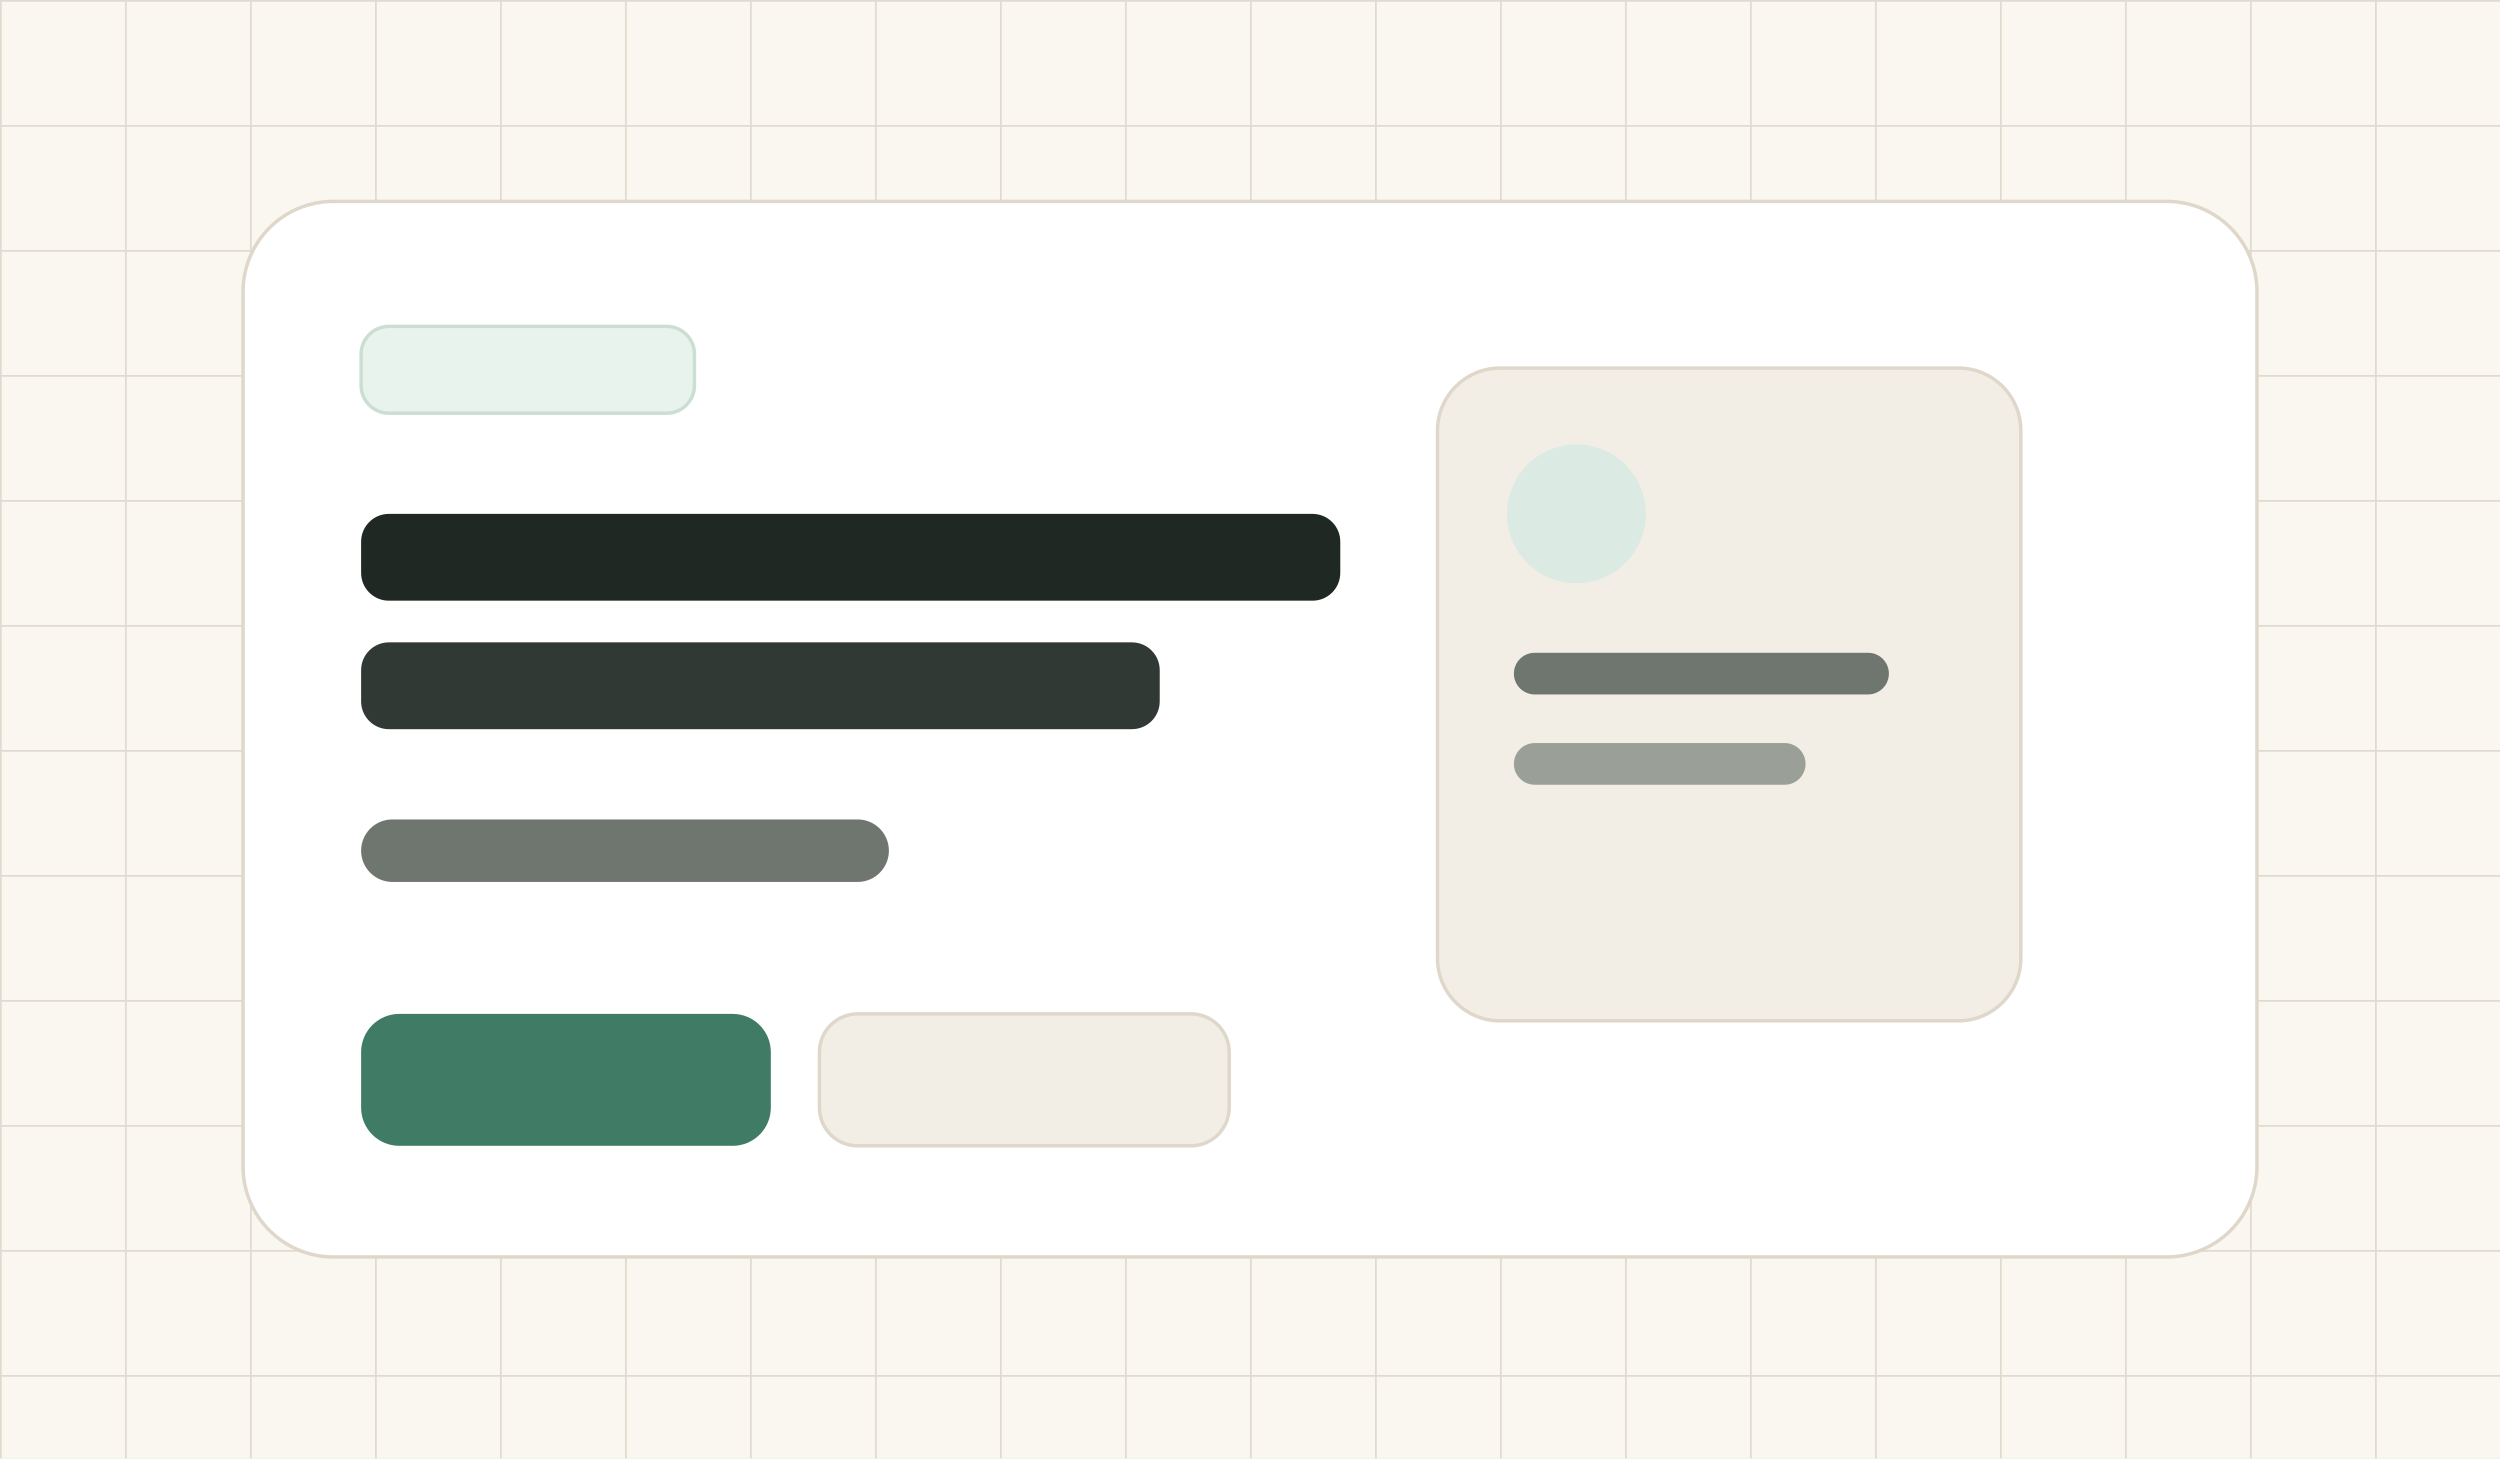
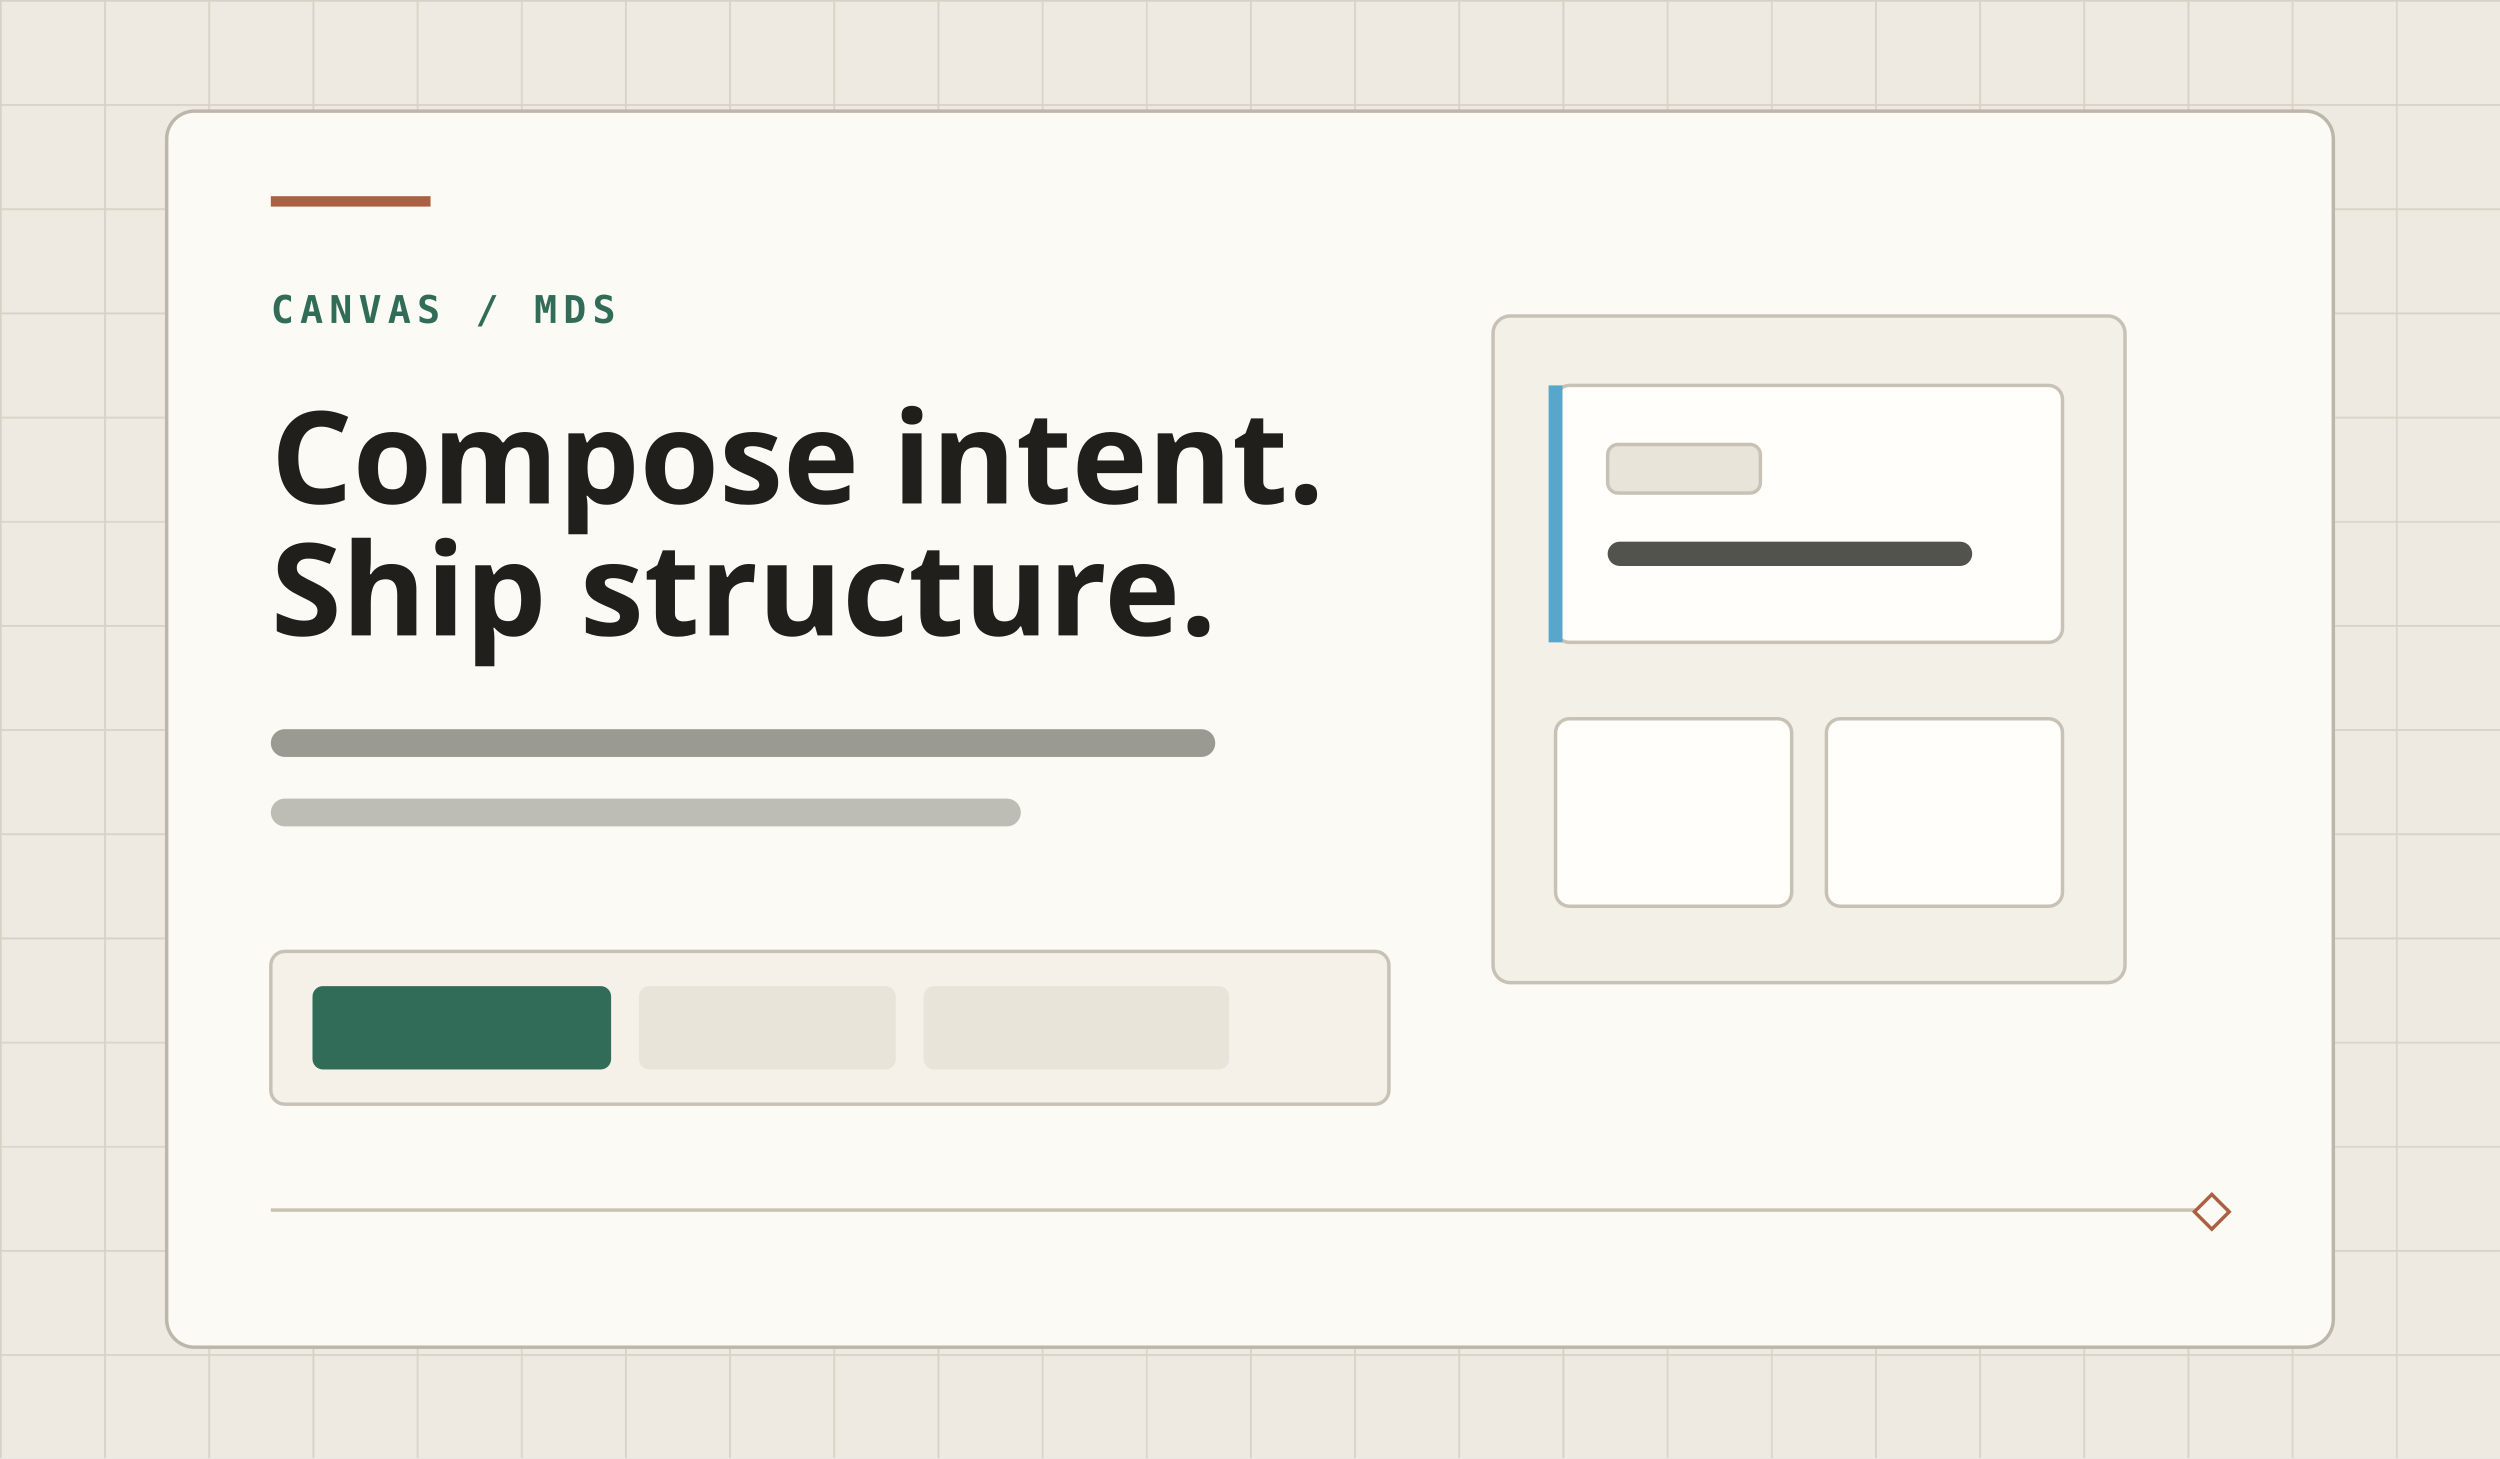
<svg xmlns="http://www.w3.org/2000/svg" viewBox="0 0 720 420" role="img" aria-label="Canvas theme preview">
-   <rect width="720" height="420" fill="#faf7f0" />
-   <path d="M0 0h720v420H0z" fill="url(#grid)" opacity=".75" />
-   <rect x="70" y="58" width="580" height="304" rx="26" fill="#fff" stroke="#ded7ca" />
-   <rect x="104" y="94" width="96" height="25" rx="8" fill="#e9f3ee" stroke="#cbded4" />
-   <rect x="104" y="148" width="282" height="25" rx="8" fill="#1f2823" />
-   <rect x="104" y="185" width="230" height="25" rx="8" fill="#1f2823" opacity=".92" />
-   <rect x="104" y="236" width="152" height="18" rx="9" fill="#6f756f" />
-   <rect x="104" y="292" width="118" height="38" rx="11" fill="#407c65" />
-   <rect x="236" y="292" width="118" height="38" rx="11" fill="#f2eee6" stroke="#ded7ca" />
-   <rect x="414" y="106" width="168" height="188" rx="18" fill="#f2eee6" stroke="#ded7ca" />
-   <circle cx="454" cy="148" r="20" fill="#dbeae3" />
-   <rect x="436" y="188" width="108" height="12" rx="6" fill="#6f756f" />
-   <rect x="436" y="214" width="84" height="12" rx="6" fill="#9aa097" />
+   <rect width="720" height="420" fill="#eeeae1" />
+   <path d="M0 0h720v420H0z" fill="url(#grid)" opacity=".72" />
+   <rect x="48" y="32" width="624" height="356" rx="8" fill="#fbfaf5" stroke="#bdb7ab" />
+   <path d="M78 58h46" stroke="#ac6043" stroke-width="3" />
+   <text x="78" y="93" fill="#316c59" font-family="ui-monospace, monospace" font-size="11" font-weight="700" letter-spacing="1.8">CANVAS / MDS</text>
+   <text x="78" y="145" fill="#201f1b" font-family="Avenir Next, sans-serif" font-size="37" font-weight="700">Compose intent.</text>
+   <text x="78" y="183" fill="#201f1b" font-family="Avenir Next, sans-serif" font-size="37" font-weight="700">Ship structure.</text>
+   <rect x="78" y="210" width="272" height="8" rx="4" fill="#74736c" opacity=".72" />
+   <rect x="78" y="230" width="216" height="8" rx="4" fill="#929087" opacity=".58" />
+   <rect x="78" y="274" width="322" height="44" rx="4" fill="#f5f1e8" stroke="#c8c1b5" />
+   <rect x="90" y="284" width="86" height="24" rx="3" fill="#316c59" />
+   <rect x="184" y="284" width="74" height="24" rx="3" fill="#e8e4da" />
+   <rect x="266" y="284" width="88" height="24" rx="3" fill="#e8e4da" />
+   <rect x="430" y="91" width="182" height="192" rx="5" fill="#f3f0e8" stroke="#c8c1b5" />
+   <rect x="448" y="111" width="146" height="74" rx="4" fill="#fffefa" stroke="#c8c1b5" />
+   <path d="M448 111v74" stroke="#58a6ca" stroke-width="4" />
+   <rect x="463" y="128" width="44" height="14" rx="3" fill="#e8e4da" stroke="#c8c1b5" />
+   <rect x="463" y="156" width="105" height="7" rx="3.5" fill="#53534e" />
+   <rect x="448" y="207" width="68" height="54" rx="4" fill="#fffefa" stroke="#c8c1b5" />
+   <rect x="526" y="207" width="68" height="54" rx="4" fill="#fffefa" stroke="#c8c1b5" />
+   <rect x="78" y="348" width="564" height="1" fill="#c8c1b5" />
+   <path d="M637 344l5 5-5 5-5-5z" fill="#fbfaf5" stroke="#ac6043" />
  <defs>
-     <pattern id="grid" width="36" height="36" patternUnits="userSpaceOnUse">
-       <path d="M36 0H0v36" fill="none" stroke="#d8d1c4" stroke-width="1" />
+     <pattern id="grid" width="30" height="30" patternUnits="userSpaceOnUse">
+       <path d="M30 0H0v30" fill="none" stroke="#cfc8bb" stroke-width="1" />
    </pattern>
  </defs>
</svg>
